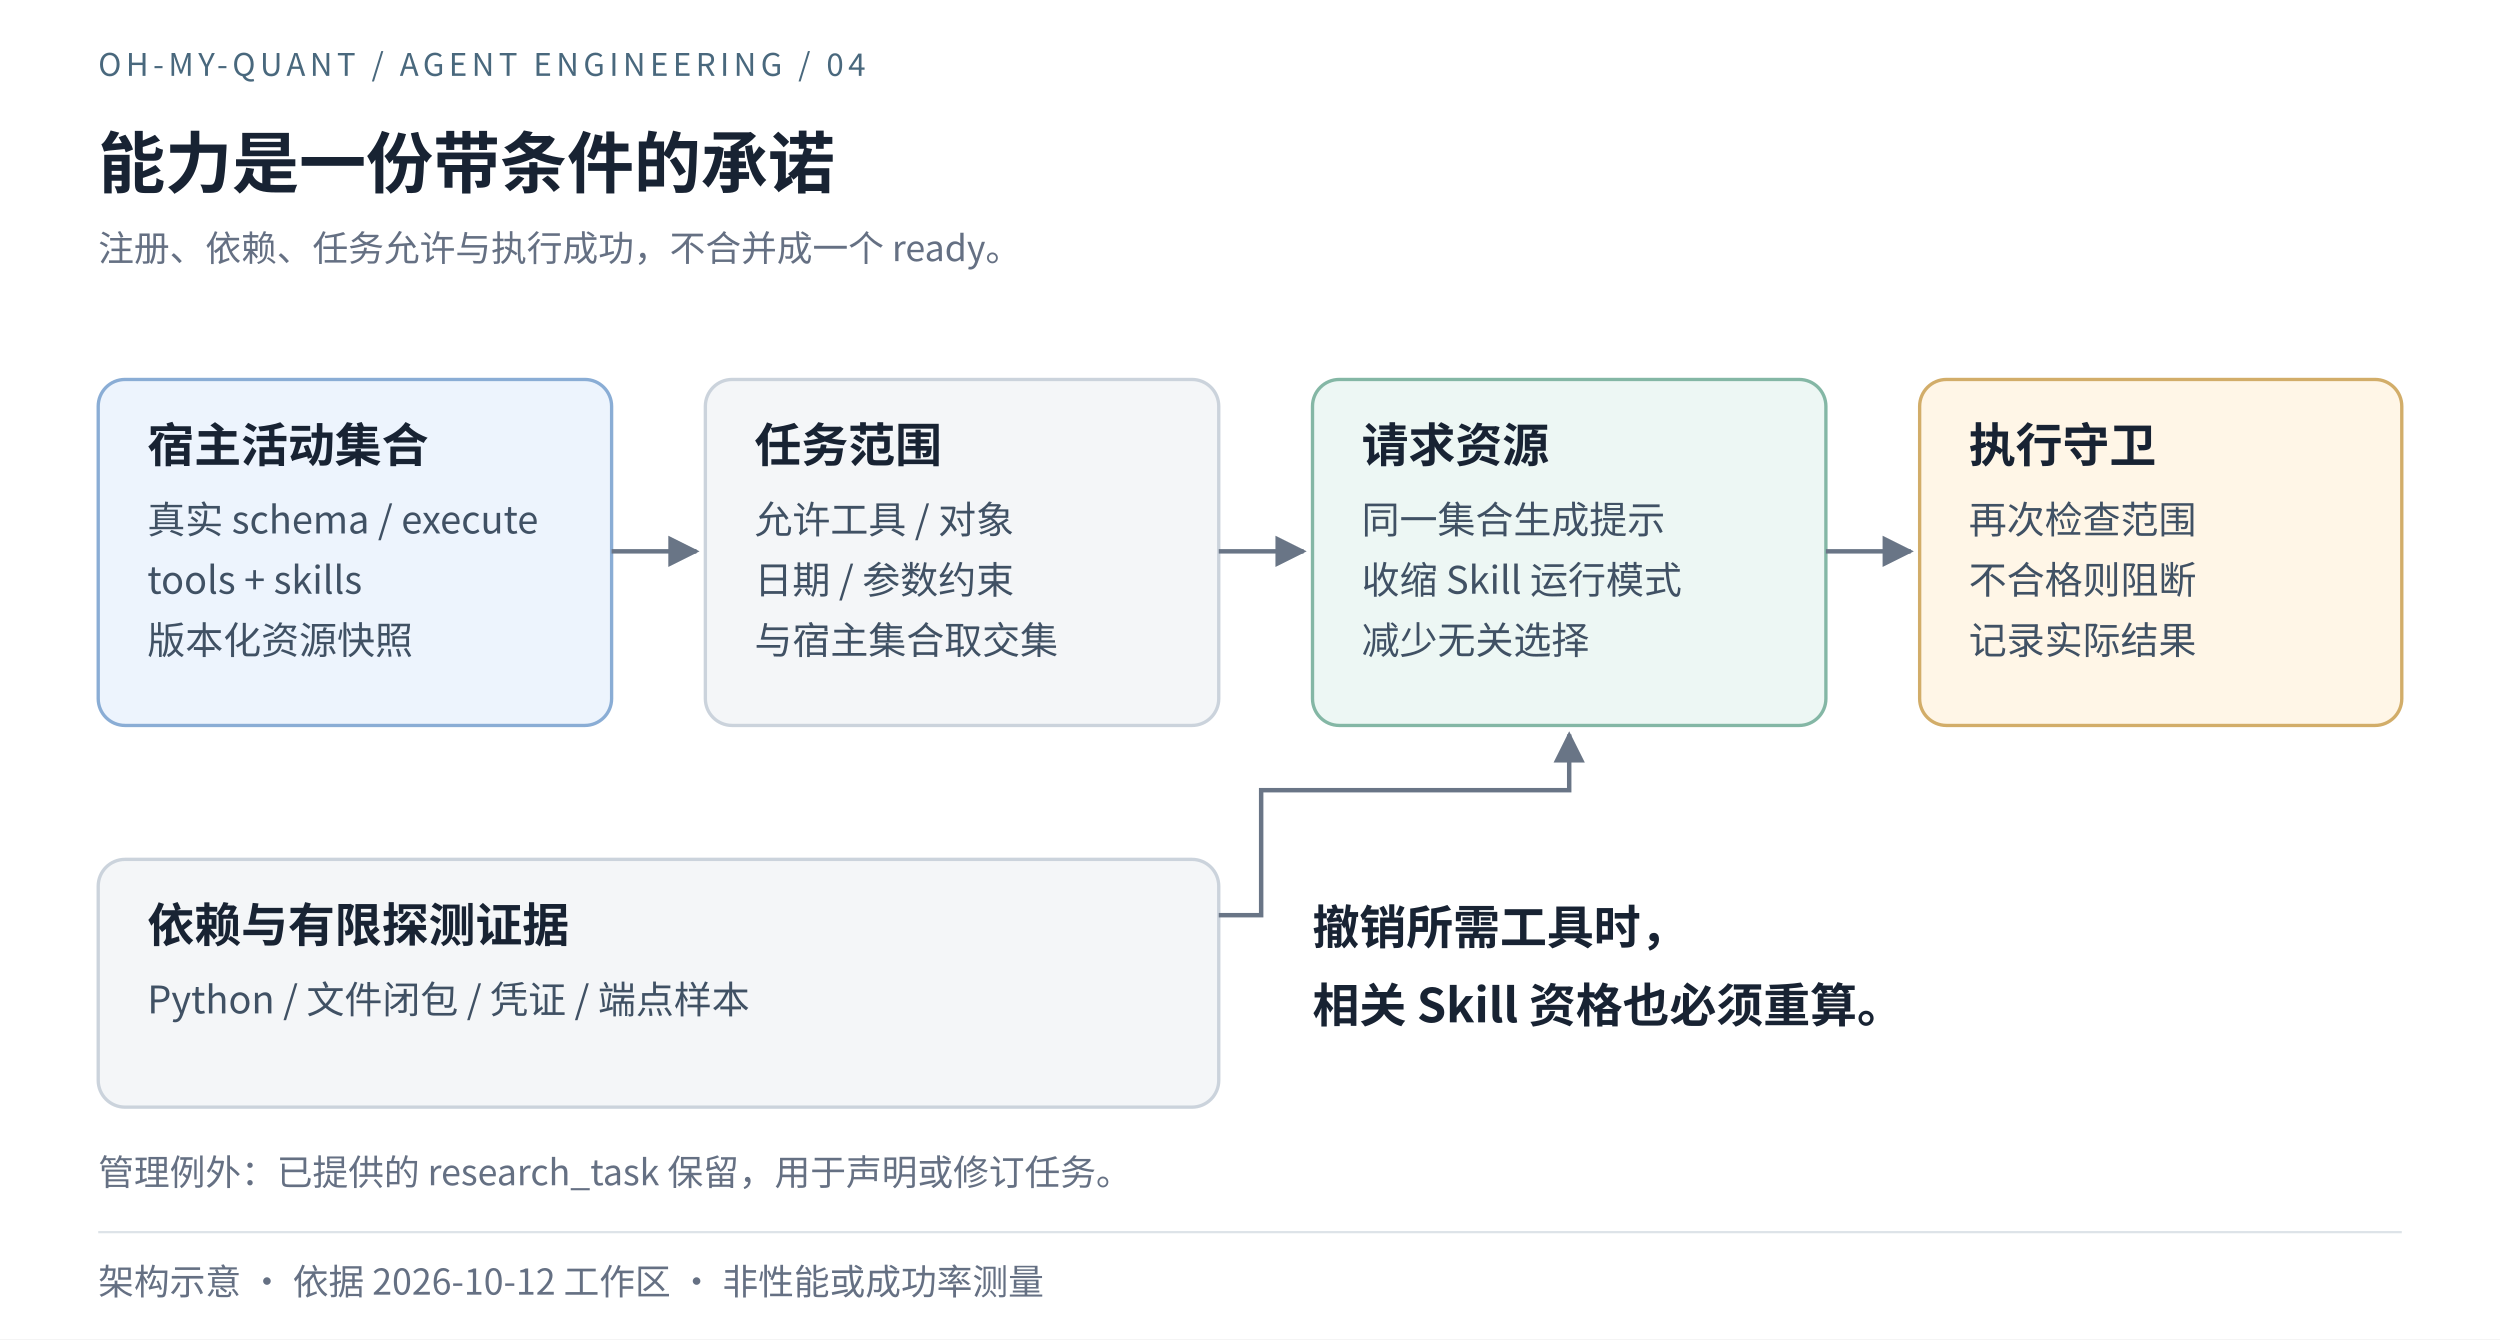
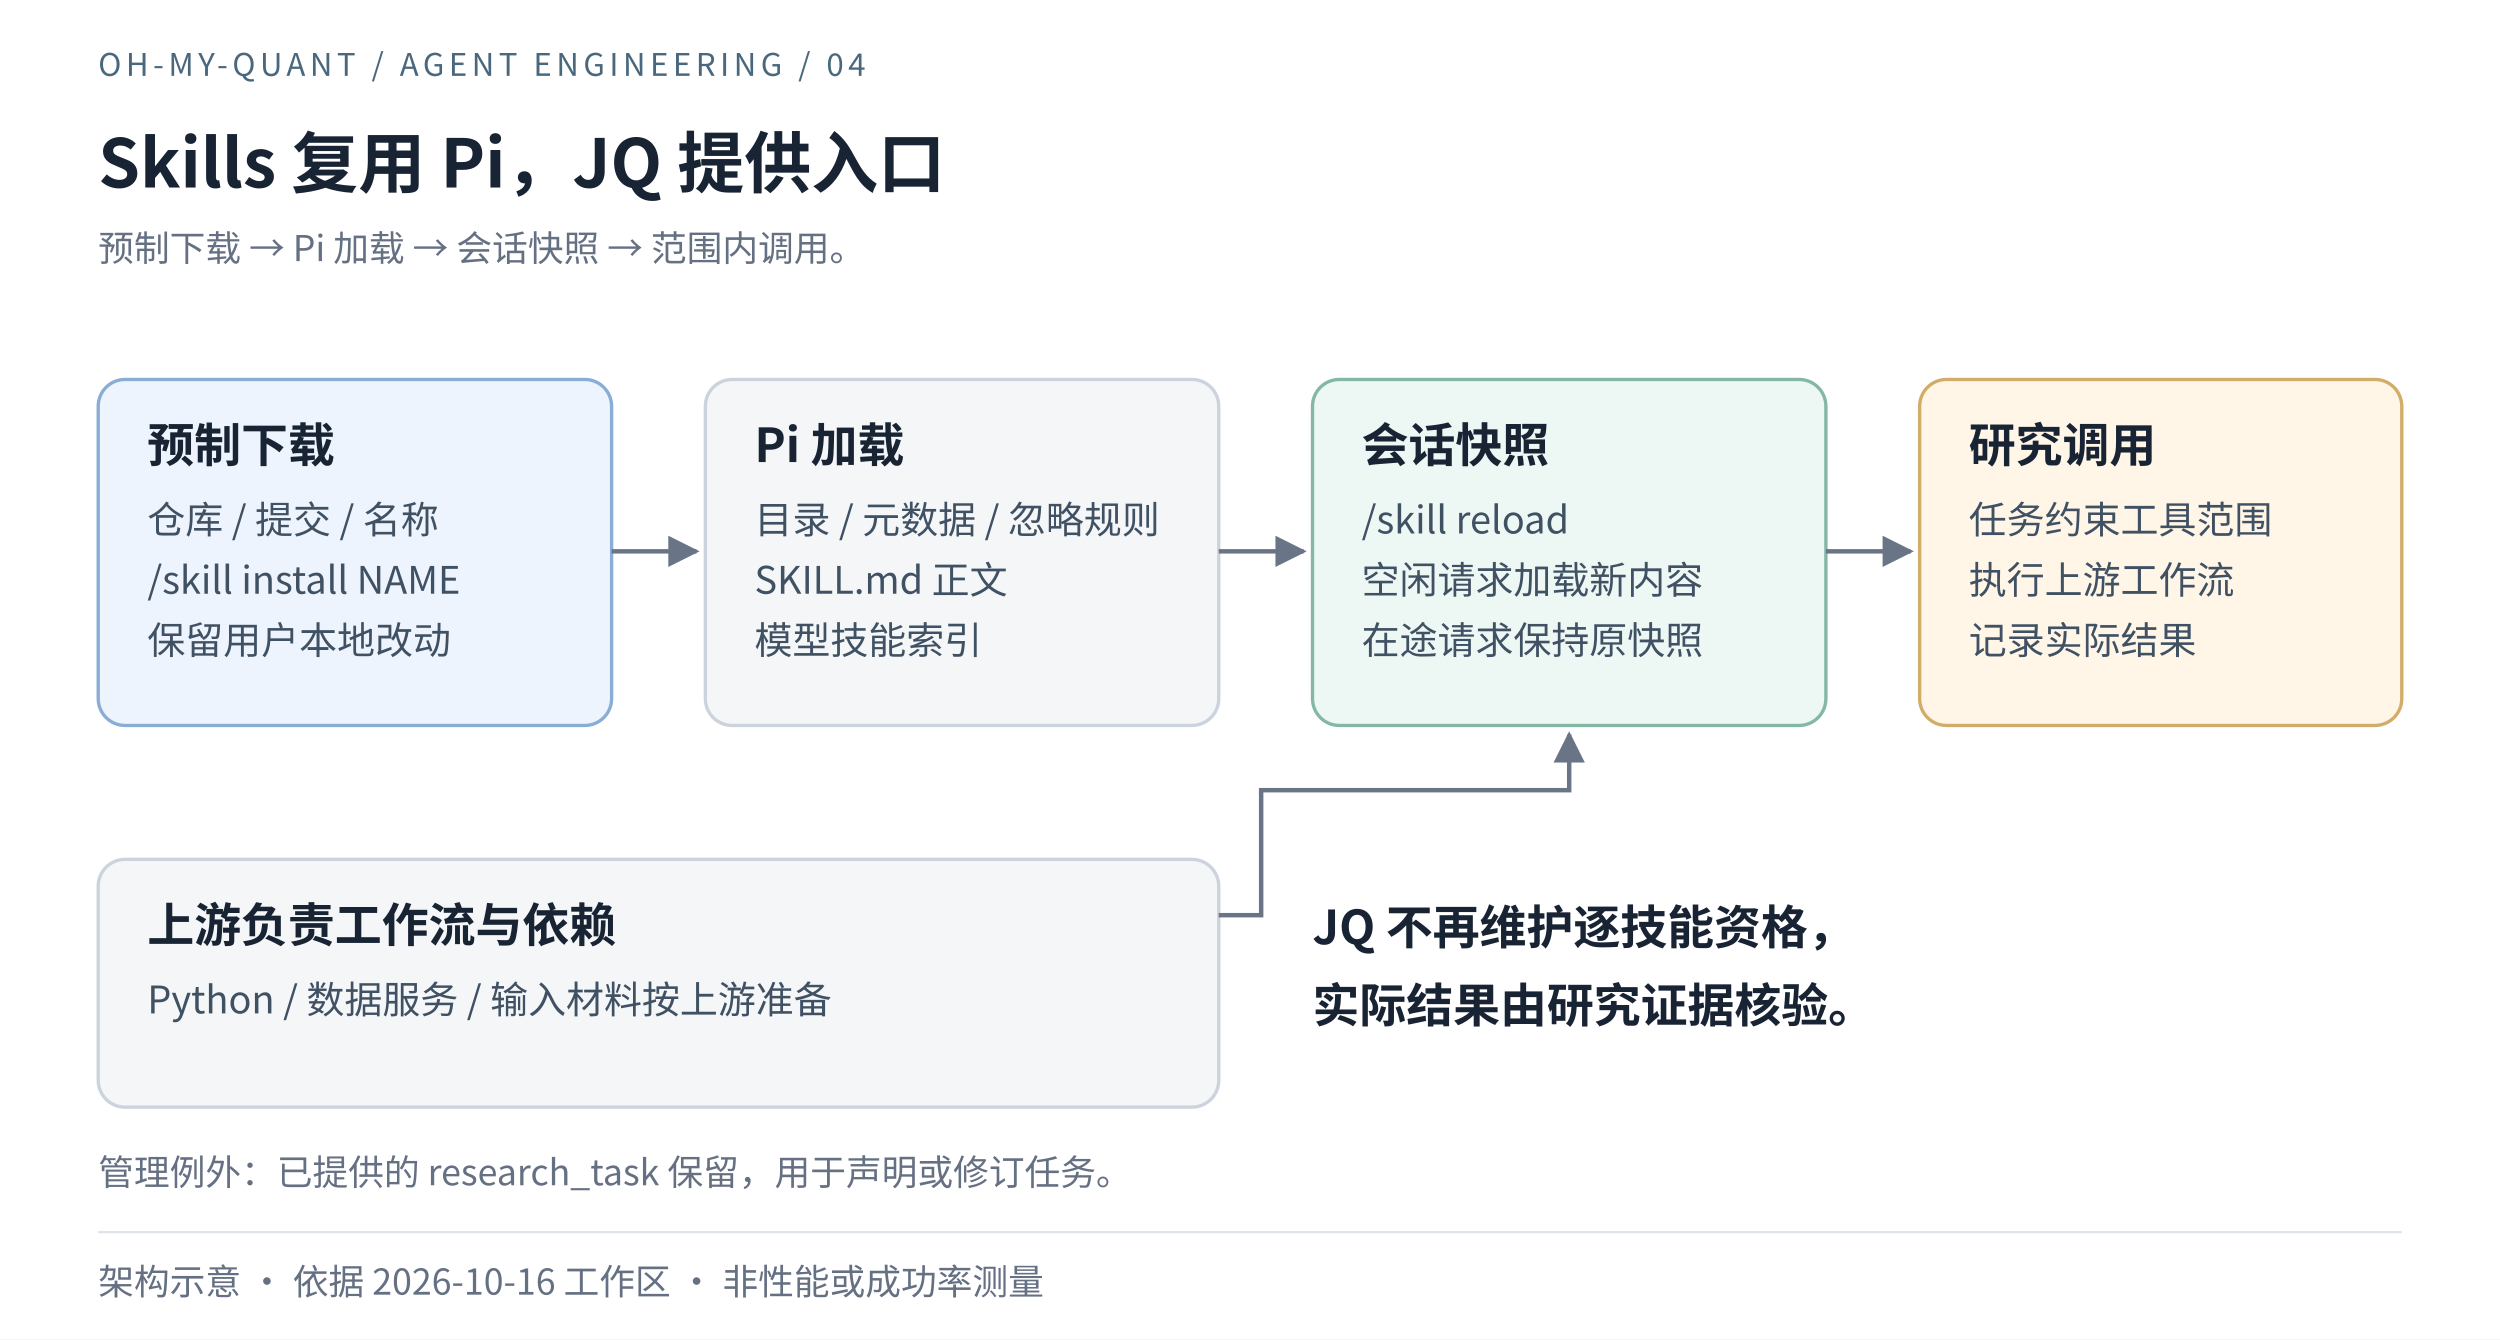
<svg xmlns="http://www.w3.org/2000/svg" width="1120" height="600" viewBox="0 0 1120 600" role="img" aria-labelledby="title desc">
  <defs>
    <marker id="arrow" viewBox="0 0 10 10" refX="9" refY="5" markerWidth="7" markerHeight="7" orient="auto-start-reverse">
      <path d="M 0 0 L 10 5 L 0 10 z" fill="#697586" />
    </marker>
  </defs>
  <style>text{font-family:"Microsoft YaHei","PingFang SC","Noto Sans CJK SC",sans-serif;fill:#182333}.title{font-size:30px;font-weight:700}.eyebrow{font-size:14px;letter-spacing:2px;fill:#49687d}.label{font-size:21px;font-weight:600}.body{font-size:17px;fill:#405164}.note{font-size:16px;fill:#657083}.box{stroke-width:1.5}.neutral{fill:#f4f6f8;stroke:#cbd3dc}.blue{fill:#edf4fd;stroke:#8aadd5}.teal{fill:#edf7f4;stroke:#84b7a5}.amber{fill:#fff6e7;stroke:#d2ad69}.red{fill:#fff0ef;stroke:#d99b98}.arrow{fill:none;stroke:#697586;stroke-width:2}.dashed{stroke-dasharray:7 6}</style>
  <rect width="1120" height="600" fill="#ffffff" />
  <text x="44" y="34" class="eyebrow">OH-MY-QUANT  /  AGENT ENGINEERING  /  04</text>
-   <text x="44" y="84" class="title">能力是一份带条件的承诺</text>
-   <text x="44" y="117" class="note">注册、依赖、任务允许与执行成功，不合并成一个 ready。</text>
+   <text x="44" y="84" class="title">Skills 复用 Pi，JQ 提供入口</text>
+   <text x="44" y="117" class="note">预制下载 → Pi 加载 → 会话快照 → 范围内调用。</text>
  <rect x="44" y="170" width="230" height="155" rx="12" class="box blue" />
-   <text x="66" y="207" class="label">宿主活动集合</text>
-   <text x="66" y="239" class="body">真实 schema / execute</text>
-   <text x="66" y="266" class="body">tools + skills</text>
-   <text x="66" y="293" class="body">版本化资源快照</text>
+   <text x="66" y="207" class="label">预制下载</text>
+   <text x="66" y="239" class="body">仓库 / 提交 / 名称</text>
+   <text x="66" y="266" class="body">/skill install NAME</text>
+   <text x="66" y="293" class="body">保留用户本地改动</text>
  <rect x="316" y="170" width="230" height="155" rx="12" class="box neutral" />
-   <text x="338" y="207" class="label">任务范围</text>
-   <text x="338" y="239" class="body">允许工具 / 对象</text>
-   <text x="338" y="266" class="body">日期 / 参数约束</text>
-   <text x="338" y="293" class="body">与宿主集合取交集</text>
+   <text x="338" y="207" class="label">Pi 加载</text>
+   <text x="338" y="239" class="body">目录 / 元数据 / 忽略规则</text>
+   <text x="338" y="266" class="body">SKILL.md 正文</text>
+   <text x="338" y="293" class="body">模型技能索引</text>
  <rect x="588" y="170" width="230" height="155" rx="12" class="box teal" />
-   <text x="610" y="207" class="label">请求资源</text>
-   <text x="610" y="239" class="body">同一集合生成提示</text>
-   <text x="610" y="266" class="body">收缩 Skill 运行模式</text>
-   <text x="610" y="293" class="body">减少无关选择</text>
+   <text x="610" y="207" class="label">会话快照</text>
+   <text x="610" y="239" class="body">/skill reload</text>
+   <text x="610" y="266" class="body">空闲请求加载新内容</text>
+   <text x="610" y="293" class="body">在途请求保持原快照</text>
  <rect x="860" y="170" width="216" height="155" rx="12" class="box amber" />
-   <text x="882" y="207" class="label">执行守卫</text>
-   <text x="882" y="239" class="body">再次检查范围</text>
-   <text x="882" y="266" class="body">不合格则阻断</text>
+   <text x="882" y="207" class="label">研究调用</text>
+   <text x="882" y="239" class="body">任务约束工具范围</text>
+   <text x="882" y="266" class="body">执行上游工作流</text>
  <text x="882" y="293" class="body">记录实际结果</text>
  <path d="M274 247 H312" class="arrow" marker-end="url(#arrow)" />
  <path d="M546 247 H584" class="arrow" marker-end="url(#arrow)" />
  <path d="M818 247 H856" class="arrow" marker-end="url(#arrow)" />
  <rect x="44" y="385" width="502" height="111" rx="12" class="box neutral" />
-   <text x="66" y="422" class="label">依赖与有限探测证据</text>
-   <text x="66" y="454" class="body">Python / 文件闭包 / 凭证 / 端点样本</text>
+   <text x="66" y="422" class="label">上游负责工作流与依赖</text>
+   <text x="66" y="454" class="body">Python / 数据服务 / 输入材料按上游准备</text>
  <path d="M546 410 H565 V354 H703 V329" class="arrow" marker-end="url(#arrow)" />
-   <text x="588" y="423" class="label">撤销所需工具时，</text>
-   <text x="588" y="458" class="label">相关 Skill 资格也必须重算。</text>
+   <text x="588" y="423" class="label">JQ 不再维护逐技能资格，</text>
+   <text x="588" y="458" class="label">实际结果由研究证据核验。</text>
  <text x="44" y="531" class="note">管理例外：已提供的 research_task 保留，用于声明或修订任务。</text>
  <path d="M44 552 H1076" stroke="#dde3e8" />
-   <text x="44" y="580" class="note">架构示意 · 依据 2026-10-12 工作区 · 非性能或成功率测量</text>
+   <text x="44" y="580" class="note">架构示意 · 依据 2026-10-16 工作区 · 非性能或成功率测量</text>
</svg>
